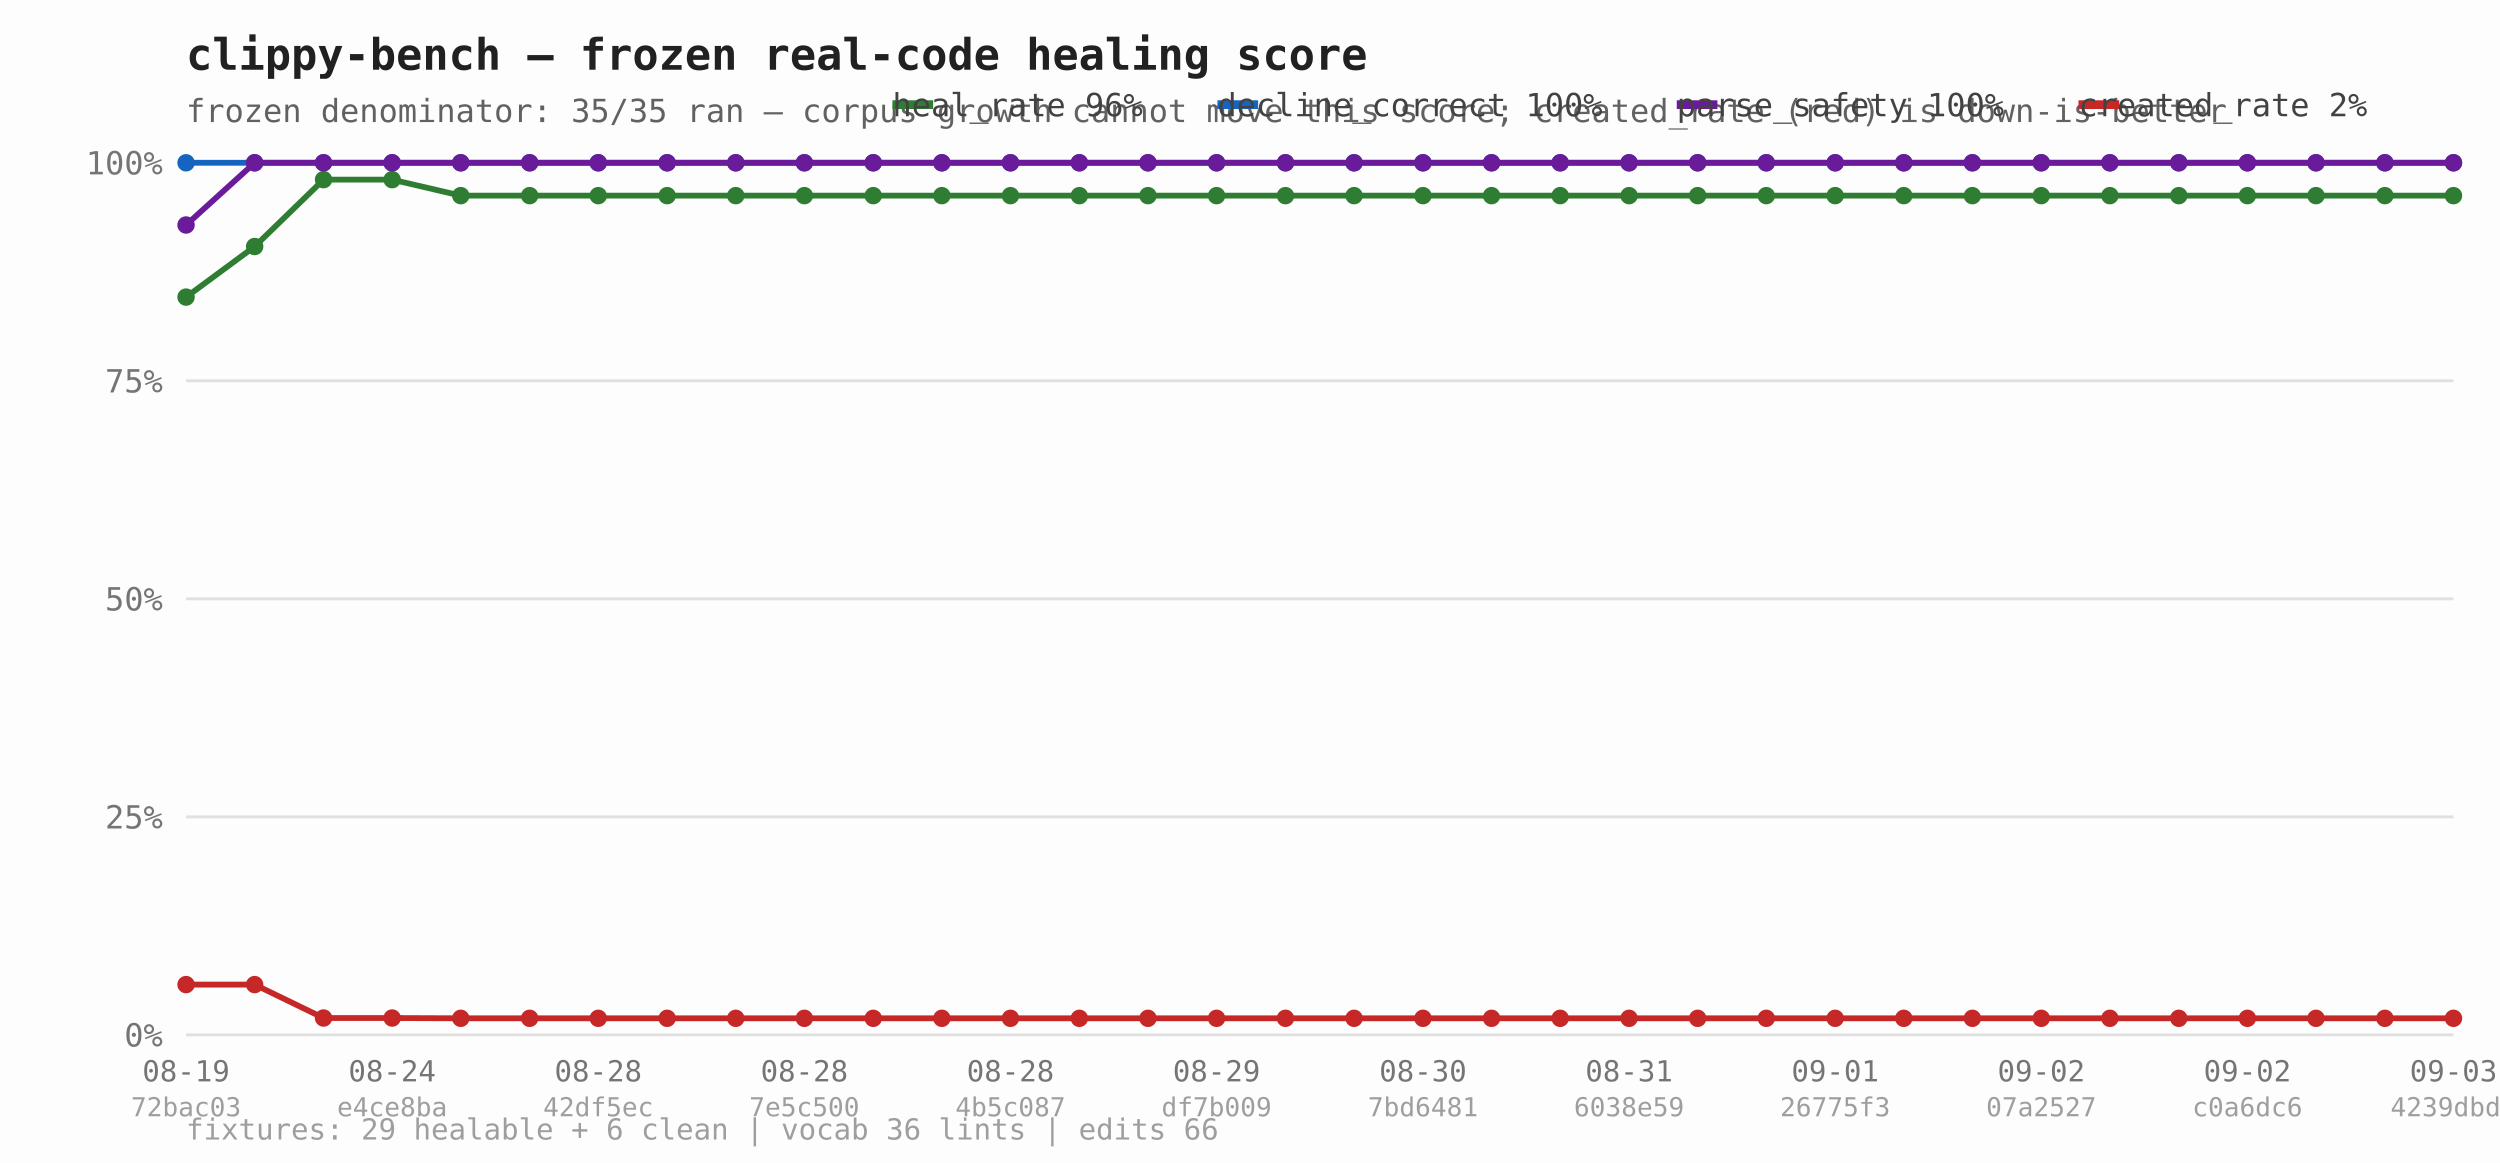
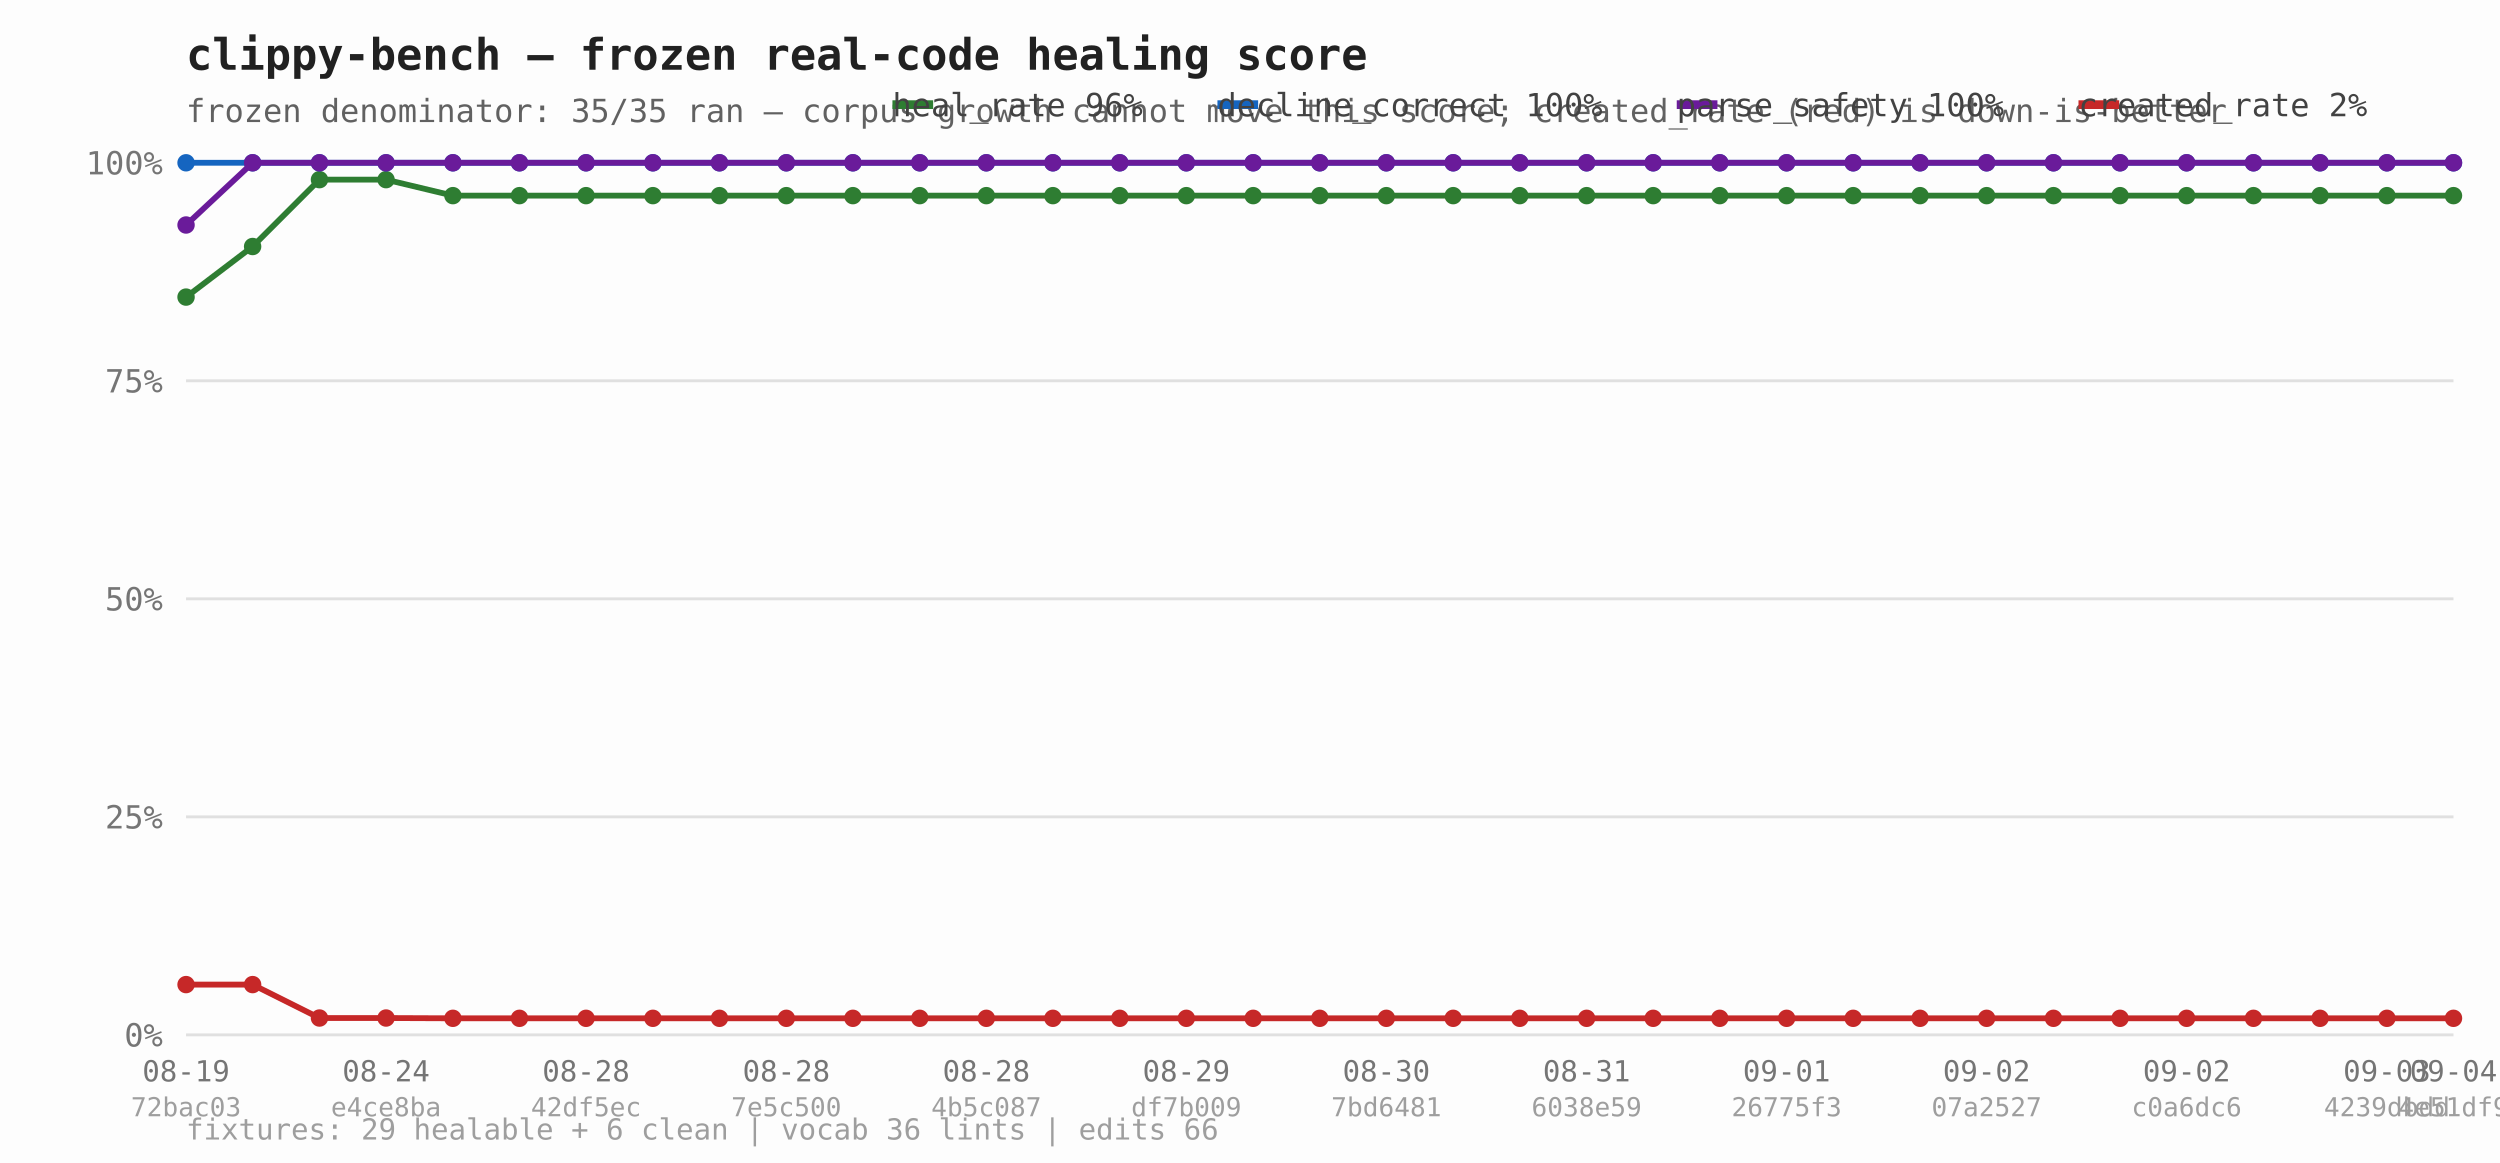
<svg xmlns="http://www.w3.org/2000/svg" width="860" height="400" viewBox="0 0 860 400" font-family="ui-monospace,Menlo,monospace">
  <rect width="100%" height="100%" fill="#fdfdfd" />
  <text x="64" y="24" font-size="15" font-weight="bold" fill="#212121">clippy-bench — frozen real-code healing score</text>
  <text x="64" y="42" font-size="11" fill="#616161">frozen denominator: 35/35 ran — corpus growth cannot move this score; created_rate (red) is down-is-better</text>
  <line x1="64" y1="356.0" x2="844" y2="356.0" stroke="#e0e0e0" stroke-width="1" />
  <text x="56" y="360.0" font-size="11" fill="#757575" text-anchor="end">0%</text>
  <line x1="64" y1="281.0" x2="844" y2="281.0" stroke="#e0e0e0" stroke-width="1" />
  <text x="56" y="285.0" font-size="11" fill="#757575" text-anchor="end">25%</text>
  <line x1="64" y1="206.0" x2="844" y2="206.0" stroke="#e0e0e0" stroke-width="1" />
  <text x="56" y="210.0" font-size="11" fill="#757575" text-anchor="end">50%</text>
  <line x1="64" y1="131.0" x2="844" y2="131.0" stroke="#e0e0e0" stroke-width="1" />
  <text x="56" y="135.0" font-size="11" fill="#757575" text-anchor="end">75%</text>
  <line x1="64" y1="56.0" x2="844" y2="56.0" stroke="#e0e0e0" stroke-width="1" />
  <text x="56" y="60.0" font-size="11" fill="#757575" text-anchor="end">100%</text>
  <line x1="715.0" y1="36" x2="729.0" y2="36" stroke="#c62828" stroke-width="3" />
  <text x="715.0" y="40" font-size="11" fill="#424242">created_rate 2%</text>
  <line x1="576.8" y1="36" x2="590.8" y2="36" stroke="#6a1b9a" stroke-width="3" />
  <text x="576.8" y="40" font-size="11" fill="#424242">parse_safety 100%</text>
  <line x1="418.8" y1="36" x2="432.8" y2="36" stroke="#1565c0" stroke-width="3" />
  <text x="418.8" y="40" font-size="11" fill="#424242">decline_correct 100%</text>
  <line x1="307.0" y1="36" x2="321.0" y2="36" stroke="#2e7d32" stroke-width="3" />
  <text x="307.0" y="40" font-size="11" fill="#424242">heal_rate 96%</text>
-   <path d="M 64.0 102.2 L 87.6 84.8 L 111.3 61.8 L 134.9 61.8 L 158.5 67.3 L 182.2 67.3 L 205.8 67.3 L 229.5 67.3 L 253.1 67.3 L 276.7 67.3 L 300.4 67.3 L 324.0 67.3 L 347.6 67.3 L 371.3 67.3 L 394.9 67.3 L 418.5 67.3 L 442.2 67.3 L 465.8 67.3 L 489.5 67.3 L 513.1 67.3 L 536.7 67.3 L 560.4 67.3 L 584.0 67.3 L 607.6 67.3 L 631.3 67.3 L 654.9 67.3 L 678.5 67.3 L 702.2 67.3 L 725.8 67.3 L 749.5 67.3 L 773.1 67.3 L 796.7 67.3 L 820.4 67.3 L 844.0 67.3" fill="none" stroke="#2e7d32" stroke-width="2" stroke-linejoin="round" stroke-linecap="round" />
+   <path d="M 64.0 102.2 L 86.9 84.8 L 109.9 61.8 L 132.8 61.8 L 155.8 67.3 L 178.7 67.3 L 201.6 67.3 L 224.6 67.3 L 247.5 67.3 L 270.5 67.3 L 293.4 67.3 L 316.4 67.3 L 339.3 67.3 L 362.2 67.3 L 385.2 67.3 L 408.1 67.3 L 431.1 67.3 L 454.0 67.3 L 476.9 67.3 L 499.9 67.3 L 522.8 67.3 L 545.8 67.3 L 568.7 67.3 L 591.6 67.3 L 614.6 67.3 L 637.5 67.3 L 660.5 67.3 L 683.4 67.3 L 706.4 67.3 L 729.3 67.3 L 752.2 67.3 L 775.2 67.3 L 798.1 67.3 L 821.1 67.3 L 844.0 67.3" fill="none" stroke="#2e7d32" stroke-width="2" stroke-linejoin="round" stroke-linecap="round" />
  <circle cx="64.0" cy="102.2" r="3" fill="#2e7d32" />
-   <circle cx="87.6" cy="84.8" r="3" fill="#2e7d32" />
-   <circle cx="111.3" cy="61.8" r="3" fill="#2e7d32" />
-   <circle cx="134.9" cy="61.8" r="3" fill="#2e7d32" />
-   <circle cx="158.5" cy="67.3" r="3" fill="#2e7d32" />
-   <circle cx="182.2" cy="67.3" r="3" fill="#2e7d32" />
-   <circle cx="205.8" cy="67.3" r="3" fill="#2e7d32" />
-   <circle cx="229.5" cy="67.3" r="3" fill="#2e7d32" />
-   <circle cx="253.1" cy="67.3" r="3" fill="#2e7d32" />
-   <circle cx="276.7" cy="67.3" r="3" fill="#2e7d32" />
-   <circle cx="300.4" cy="67.3" r="3" fill="#2e7d32" />
-   <circle cx="324.0" cy="67.3" r="3" fill="#2e7d32" />
-   <circle cx="347.6" cy="67.3" r="3" fill="#2e7d32" />
-   <circle cx="371.3" cy="67.3" r="3" fill="#2e7d32" />
-   <circle cx="394.9" cy="67.3" r="3" fill="#2e7d32" />
-   <circle cx="418.5" cy="67.3" r="3" fill="#2e7d32" />
-   <circle cx="442.2" cy="67.3" r="3" fill="#2e7d32" />
-   <circle cx="465.8" cy="67.3" r="3" fill="#2e7d32" />
-   <circle cx="489.5" cy="67.3" r="3" fill="#2e7d32" />
-   <circle cx="513.1" cy="67.3" r="3" fill="#2e7d32" />
-   <circle cx="536.7" cy="67.3" r="3" fill="#2e7d32" />
-   <circle cx="560.4" cy="67.3" r="3" fill="#2e7d32" />
-   <circle cx="584.0" cy="67.3" r="3" fill="#2e7d32" />
-   <circle cx="607.6" cy="67.3" r="3" fill="#2e7d32" />
-   <circle cx="631.3" cy="67.3" r="3" fill="#2e7d32" />
-   <circle cx="654.9" cy="67.3" r="3" fill="#2e7d32" />
-   <circle cx="678.5" cy="67.3" r="3" fill="#2e7d32" />
-   <circle cx="702.2" cy="67.3" r="3" fill="#2e7d32" />
-   <circle cx="725.8" cy="67.3" r="3" fill="#2e7d32" />
-   <circle cx="749.5" cy="67.3" r="3" fill="#2e7d32" />
-   <circle cx="773.1" cy="67.3" r="3" fill="#2e7d32" />
-   <circle cx="796.7" cy="67.3" r="3" fill="#2e7d32" />
-   <circle cx="820.4" cy="67.3" r="3" fill="#2e7d32" />
+   <circle cx="86.9" cy="84.8" r="3" fill="#2e7d32" />
+   <circle cx="109.9" cy="61.8" r="3" fill="#2e7d32" />
+   <circle cx="132.8" cy="61.8" r="3" fill="#2e7d32" />
+   <circle cx="155.8" cy="67.3" r="3" fill="#2e7d32" />
+   <circle cx="178.7" cy="67.3" r="3" fill="#2e7d32" />
+   <circle cx="201.6" cy="67.3" r="3" fill="#2e7d32" />
+   <circle cx="224.6" cy="67.3" r="3" fill="#2e7d32" />
+   <circle cx="247.5" cy="67.3" r="3" fill="#2e7d32" />
+   <circle cx="270.5" cy="67.3" r="3" fill="#2e7d32" />
+   <circle cx="293.4" cy="67.3" r="3" fill="#2e7d32" />
+   <circle cx="316.4" cy="67.3" r="3" fill="#2e7d32" />
+   <circle cx="339.3" cy="67.3" r="3" fill="#2e7d32" />
+   <circle cx="362.2" cy="67.3" r="3" fill="#2e7d32" />
+   <circle cx="385.2" cy="67.3" r="3" fill="#2e7d32" />
+   <circle cx="408.1" cy="67.3" r="3" fill="#2e7d32" />
+   <circle cx="431.1" cy="67.3" r="3" fill="#2e7d32" />
+   <circle cx="454.0" cy="67.3" r="3" fill="#2e7d32" />
+   <circle cx="476.9" cy="67.3" r="3" fill="#2e7d32" />
+   <circle cx="499.9" cy="67.3" r="3" fill="#2e7d32" />
+   <circle cx="522.8" cy="67.3" r="3" fill="#2e7d32" />
+   <circle cx="545.8" cy="67.3" r="3" fill="#2e7d32" />
+   <circle cx="568.7" cy="67.3" r="3" fill="#2e7d32" />
+   <circle cx="591.6" cy="67.3" r="3" fill="#2e7d32" />
+   <circle cx="614.6" cy="67.3" r="3" fill="#2e7d32" />
+   <circle cx="637.5" cy="67.3" r="3" fill="#2e7d32" />
+   <circle cx="660.5" cy="67.3" r="3" fill="#2e7d32" />
+   <circle cx="683.4" cy="67.3" r="3" fill="#2e7d32" />
+   <circle cx="706.4" cy="67.3" r="3" fill="#2e7d32" />
+   <circle cx="729.3" cy="67.3" r="3" fill="#2e7d32" />
+   <circle cx="752.2" cy="67.3" r="3" fill="#2e7d32" />
+   <circle cx="775.2" cy="67.3" r="3" fill="#2e7d32" />
+   <circle cx="798.1" cy="67.3" r="3" fill="#2e7d32" />
+   <circle cx="821.1" cy="67.3" r="3" fill="#2e7d32" />
  <circle cx="844.0" cy="67.3" r="3" fill="#2e7d32" />
-   <path d="M 64.0 56.0 L 87.6 56.0 L 111.3 56.0 L 134.9 56.0 L 158.5 56.0 L 182.2 56.0 L 205.8 56.0 L 229.5 56.0 L 253.1 56.0 L 276.7 56.0 L 300.4 56.0 L 324.0 56.0 L 347.6 56.0 L 371.3 56.0 L 394.9 56.0 L 418.5 56.0 L 442.2 56.0 L 465.8 56.0 L 489.5 56.0 L 513.1 56.0 L 536.7 56.0 L 560.4 56.0 L 584.0 56.0 L 607.6 56.0 L 631.3 56.0 L 654.9 56.0 L 678.5 56.0 L 702.2 56.0 L 725.8 56.0 L 749.5 56.0 L 773.1 56.0 L 796.7 56.0 L 820.4 56.0 L 844.0 56.0" fill="none" stroke="#1565c0" stroke-width="2" stroke-linejoin="round" stroke-linecap="round" />
+   <path d="M 64.0 56.0 L 86.9 56.0 L 109.9 56.0 L 132.8 56.0 L 155.8 56.0 L 178.7 56.0 L 201.6 56.0 L 224.6 56.0 L 247.5 56.0 L 270.5 56.0 L 293.4 56.0 L 316.4 56.0 L 339.3 56.0 L 362.2 56.0 L 385.2 56.0 L 408.1 56.0 L 431.1 56.0 L 454.0 56.0 L 476.9 56.0 L 499.9 56.0 L 522.8 56.0 L 545.8 56.0 L 568.7 56.0 L 591.6 56.0 L 614.6 56.0 L 637.5 56.0 L 660.5 56.0 L 683.4 56.0 L 706.4 56.0 L 729.3 56.0 L 752.2 56.0 L 775.2 56.0 L 798.1 56.0 L 821.1 56.0 L 844.0 56.0" fill="none" stroke="#1565c0" stroke-width="2" stroke-linejoin="round" stroke-linecap="round" />
  <circle cx="64.0" cy="56.0" r="3" fill="#1565c0" />
-   <circle cx="87.6" cy="56.0" r="3" fill="#1565c0" />
-   <circle cx="111.3" cy="56.0" r="3" fill="#1565c0" />
-   <circle cx="134.9" cy="56.0" r="3" fill="#1565c0" />
-   <circle cx="158.5" cy="56.0" r="3" fill="#1565c0" />
-   <circle cx="182.2" cy="56.0" r="3" fill="#1565c0" />
-   <circle cx="205.8" cy="56.0" r="3" fill="#1565c0" />
-   <circle cx="229.5" cy="56.0" r="3" fill="#1565c0" />
-   <circle cx="253.1" cy="56.0" r="3" fill="#1565c0" />
-   <circle cx="276.7" cy="56.0" r="3" fill="#1565c0" />
-   <circle cx="300.4" cy="56.0" r="3" fill="#1565c0" />
-   <circle cx="324.0" cy="56.0" r="3" fill="#1565c0" />
-   <circle cx="347.6" cy="56.0" r="3" fill="#1565c0" />
-   <circle cx="371.3" cy="56.0" r="3" fill="#1565c0" />
-   <circle cx="394.9" cy="56.0" r="3" fill="#1565c0" />
-   <circle cx="418.5" cy="56.0" r="3" fill="#1565c0" />
-   <circle cx="442.2" cy="56.0" r="3" fill="#1565c0" />
-   <circle cx="465.8" cy="56.0" r="3" fill="#1565c0" />
-   <circle cx="489.5" cy="56.0" r="3" fill="#1565c0" />
-   <circle cx="513.1" cy="56.0" r="3" fill="#1565c0" />
-   <circle cx="536.7" cy="56.0" r="3" fill="#1565c0" />
-   <circle cx="560.4" cy="56.0" r="3" fill="#1565c0" />
-   <circle cx="584.0" cy="56.0" r="3" fill="#1565c0" />
-   <circle cx="607.6" cy="56.0" r="3" fill="#1565c0" />
-   <circle cx="631.3" cy="56.0" r="3" fill="#1565c0" />
-   <circle cx="654.9" cy="56.0" r="3" fill="#1565c0" />
-   <circle cx="678.5" cy="56.0" r="3" fill="#1565c0" />
-   <circle cx="702.2" cy="56.0" r="3" fill="#1565c0" />
-   <circle cx="725.8" cy="56.0" r="3" fill="#1565c0" />
-   <circle cx="749.5" cy="56.0" r="3" fill="#1565c0" />
-   <circle cx="773.1" cy="56.0" r="3" fill="#1565c0" />
-   <circle cx="796.7" cy="56.0" r="3" fill="#1565c0" />
-   <circle cx="820.4" cy="56.0" r="3" fill="#1565c0" />
+   <circle cx="86.9" cy="56.0" r="3" fill="#1565c0" />
+   <circle cx="109.9" cy="56.0" r="3" fill="#1565c0" />
+   <circle cx="132.8" cy="56.0" r="3" fill="#1565c0" />
+   <circle cx="155.8" cy="56.0" r="3" fill="#1565c0" />
+   <circle cx="178.7" cy="56.0" r="3" fill="#1565c0" />
+   <circle cx="201.6" cy="56.0" r="3" fill="#1565c0" />
+   <circle cx="224.6" cy="56.0" r="3" fill="#1565c0" />
+   <circle cx="247.5" cy="56.0" r="3" fill="#1565c0" />
+   <circle cx="270.5" cy="56.0" r="3" fill="#1565c0" />
+   <circle cx="293.4" cy="56.0" r="3" fill="#1565c0" />
+   <circle cx="316.4" cy="56.0" r="3" fill="#1565c0" />
+   <circle cx="339.3" cy="56.0" r="3" fill="#1565c0" />
+   <circle cx="362.2" cy="56.0" r="3" fill="#1565c0" />
+   <circle cx="385.2" cy="56.0" r="3" fill="#1565c0" />
+   <circle cx="408.1" cy="56.0" r="3" fill="#1565c0" />
+   <circle cx="431.1" cy="56.0" r="3" fill="#1565c0" />
+   <circle cx="454.0" cy="56.0" r="3" fill="#1565c0" />
+   <circle cx="476.9" cy="56.0" r="3" fill="#1565c0" />
+   <circle cx="499.9" cy="56.0" r="3" fill="#1565c0" />
+   <circle cx="522.8" cy="56.0" r="3" fill="#1565c0" />
+   <circle cx="545.8" cy="56.0" r="3" fill="#1565c0" />
+   <circle cx="568.7" cy="56.0" r="3" fill="#1565c0" />
+   <circle cx="591.6" cy="56.0" r="3" fill="#1565c0" />
+   <circle cx="614.6" cy="56.0" r="3" fill="#1565c0" />
+   <circle cx="637.5" cy="56.0" r="3" fill="#1565c0" />
+   <circle cx="660.5" cy="56.0" r="3" fill="#1565c0" />
+   <circle cx="683.4" cy="56.0" r="3" fill="#1565c0" />
+   <circle cx="706.4" cy="56.0" r="3" fill="#1565c0" />
+   <circle cx="729.3" cy="56.0" r="3" fill="#1565c0" />
+   <circle cx="752.2" cy="56.0" r="3" fill="#1565c0" />
+   <circle cx="775.2" cy="56.0" r="3" fill="#1565c0" />
+   <circle cx="798.1" cy="56.0" r="3" fill="#1565c0" />
+   <circle cx="821.1" cy="56.0" r="3" fill="#1565c0" />
  <circle cx="844.0" cy="56.0" r="3" fill="#1565c0" />
-   <path d="M 64.0 77.4 L 87.6 56.0 L 111.3 56.0 L 134.9 56.0 L 158.5 56.0 L 182.2 56.0 L 205.8 56.0 L 229.5 56.0 L 253.1 56.0 L 276.7 56.0 L 300.4 56.0 L 324.0 56.0 L 347.6 56.0 L 371.3 56.0 L 394.9 56.0 L 418.5 56.0 L 442.2 56.0 L 465.8 56.0 L 489.5 56.0 L 513.1 56.0 L 536.7 56.0 L 560.4 56.0 L 584.0 56.0 L 607.6 56.0 L 631.3 56.0 L 654.9 56.0 L 678.5 56.0 L 702.2 56.0 L 725.8 56.0 L 749.5 56.0 L 773.1 56.0 L 796.7 56.0 L 820.4 56.0 L 844.0 56.0" fill="none" stroke="#6a1b9a" stroke-width="2" stroke-linejoin="round" stroke-linecap="round" />
+   <path d="M 64.0 77.4 L 86.9 56.0 L 109.9 56.0 L 132.8 56.0 L 155.8 56.0 L 178.7 56.0 L 201.6 56.0 L 224.6 56.0 L 247.5 56.0 L 270.5 56.0 L 293.4 56.0 L 316.4 56.0 L 339.3 56.0 L 362.2 56.0 L 385.2 56.0 L 408.1 56.0 L 431.1 56.0 L 454.0 56.0 L 476.9 56.0 L 499.9 56.0 L 522.8 56.0 L 545.8 56.0 L 568.7 56.0 L 591.6 56.0 L 614.6 56.0 L 637.5 56.0 L 660.5 56.0 L 683.4 56.0 L 706.4 56.0 L 729.3 56.0 L 752.2 56.0 L 775.2 56.0 L 798.1 56.0 L 821.1 56.0 L 844.0 56.0" fill="none" stroke="#6a1b9a" stroke-width="2" stroke-linejoin="round" stroke-linecap="round" />
  <circle cx="64.0" cy="77.4" r="3" fill="#6a1b9a" />
-   <circle cx="87.6" cy="56.0" r="3" fill="#6a1b9a" />
-   <circle cx="111.3" cy="56.0" r="3" fill="#6a1b9a" />
-   <circle cx="134.9" cy="56.0" r="3" fill="#6a1b9a" />
-   <circle cx="158.5" cy="56.0" r="3" fill="#6a1b9a" />
-   <circle cx="182.2" cy="56.0" r="3" fill="#6a1b9a" />
-   <circle cx="205.8" cy="56.0" r="3" fill="#6a1b9a" />
-   <circle cx="229.5" cy="56.0" r="3" fill="#6a1b9a" />
-   <circle cx="253.1" cy="56.0" r="3" fill="#6a1b9a" />
-   <circle cx="276.7" cy="56.0" r="3" fill="#6a1b9a" />
-   <circle cx="300.4" cy="56.0" r="3" fill="#6a1b9a" />
-   <circle cx="324.0" cy="56.0" r="3" fill="#6a1b9a" />
-   <circle cx="347.6" cy="56.0" r="3" fill="#6a1b9a" />
-   <circle cx="371.3" cy="56.0" r="3" fill="#6a1b9a" />
-   <circle cx="394.9" cy="56.0" r="3" fill="#6a1b9a" />
-   <circle cx="418.5" cy="56.0" r="3" fill="#6a1b9a" />
-   <circle cx="442.2" cy="56.0" r="3" fill="#6a1b9a" />
-   <circle cx="465.8" cy="56.0" r="3" fill="#6a1b9a" />
-   <circle cx="489.5" cy="56.0" r="3" fill="#6a1b9a" />
-   <circle cx="513.1" cy="56.0" r="3" fill="#6a1b9a" />
-   <circle cx="536.7" cy="56.0" r="3" fill="#6a1b9a" />
-   <circle cx="560.4" cy="56.0" r="3" fill="#6a1b9a" />
-   <circle cx="584.0" cy="56.0" r="3" fill="#6a1b9a" />
-   <circle cx="607.6" cy="56.0" r="3" fill="#6a1b9a" />
-   <circle cx="631.3" cy="56.0" r="3" fill="#6a1b9a" />
-   <circle cx="654.9" cy="56.0" r="3" fill="#6a1b9a" />
-   <circle cx="678.5" cy="56.0" r="3" fill="#6a1b9a" />
-   <circle cx="702.2" cy="56.0" r="3" fill="#6a1b9a" />
-   <circle cx="725.8" cy="56.0" r="3" fill="#6a1b9a" />
-   <circle cx="749.5" cy="56.0" r="3" fill="#6a1b9a" />
-   <circle cx="773.1" cy="56.0" r="3" fill="#6a1b9a" />
-   <circle cx="796.7" cy="56.0" r="3" fill="#6a1b9a" />
-   <circle cx="820.4" cy="56.0" r="3" fill="#6a1b9a" />
+   <circle cx="86.9" cy="56.0" r="3" fill="#6a1b9a" />
+   <circle cx="109.9" cy="56.0" r="3" fill="#6a1b9a" />
+   <circle cx="132.8" cy="56.0" r="3" fill="#6a1b9a" />
+   <circle cx="155.8" cy="56.0" r="3" fill="#6a1b9a" />
+   <circle cx="178.7" cy="56.0" r="3" fill="#6a1b9a" />
+   <circle cx="201.6" cy="56.0" r="3" fill="#6a1b9a" />
+   <circle cx="224.6" cy="56.0" r="3" fill="#6a1b9a" />
+   <circle cx="247.5" cy="56.0" r="3" fill="#6a1b9a" />
+   <circle cx="270.5" cy="56.0" r="3" fill="#6a1b9a" />
+   <circle cx="293.4" cy="56.0" r="3" fill="#6a1b9a" />
+   <circle cx="316.4" cy="56.0" r="3" fill="#6a1b9a" />
+   <circle cx="339.3" cy="56.0" r="3" fill="#6a1b9a" />
+   <circle cx="362.2" cy="56.0" r="3" fill="#6a1b9a" />
+   <circle cx="385.2" cy="56.0" r="3" fill="#6a1b9a" />
+   <circle cx="408.1" cy="56.0" r="3" fill="#6a1b9a" />
+   <circle cx="431.1" cy="56.0" r="3" fill="#6a1b9a" />
+   <circle cx="454.0" cy="56.0" r="3" fill="#6a1b9a" />
+   <circle cx="476.9" cy="56.0" r="3" fill="#6a1b9a" />
+   <circle cx="499.9" cy="56.0" r="3" fill="#6a1b9a" />
+   <circle cx="522.8" cy="56.0" r="3" fill="#6a1b9a" />
+   <circle cx="545.8" cy="56.0" r="3" fill="#6a1b9a" />
+   <circle cx="568.7" cy="56.0" r="3" fill="#6a1b9a" />
+   <circle cx="591.6" cy="56.0" r="3" fill="#6a1b9a" />
+   <circle cx="614.6" cy="56.0" r="3" fill="#6a1b9a" />
+   <circle cx="637.5" cy="56.0" r="3" fill="#6a1b9a" />
+   <circle cx="660.5" cy="56.0" r="3" fill="#6a1b9a" />
+   <circle cx="683.4" cy="56.0" r="3" fill="#6a1b9a" />
+   <circle cx="706.4" cy="56.0" r="3" fill="#6a1b9a" />
+   <circle cx="729.3" cy="56.0" r="3" fill="#6a1b9a" />
+   <circle cx="752.2" cy="56.0" r="3" fill="#6a1b9a" />
+   <circle cx="775.2" cy="56.0" r="3" fill="#6a1b9a" />
+   <circle cx="798.1" cy="56.0" r="3" fill="#6a1b9a" />
+   <circle cx="821.1" cy="56.0" r="3" fill="#6a1b9a" />
  <circle cx="844.0" cy="56.0" r="3" fill="#6a1b9a" />
-   <path d="M 64.0 338.7 L 87.6 338.7 L 111.3 350.2 L 134.9 350.2 L 158.5 350.3 L 182.2 350.3 L 205.8 350.3 L 229.5 350.3 L 253.1 350.3 L 276.7 350.3 L 300.4 350.3 L 324.0 350.3 L 347.6 350.3 L 371.3 350.3 L 394.9 350.3 L 418.5 350.3 L 442.2 350.3 L 465.8 350.3 L 489.5 350.3 L 513.1 350.3 L 536.7 350.3 L 560.4 350.3 L 584.0 350.3 L 607.6 350.3 L 631.3 350.3 L 654.9 350.3 L 678.5 350.3 L 702.2 350.3 L 725.8 350.3 L 749.5 350.3 L 773.1 350.3 L 796.7 350.3 L 820.4 350.3 L 844.0 350.3" fill="none" stroke="#c62828" stroke-width="2" stroke-linejoin="round" stroke-linecap="round" />
+   <path d="M 64.0 338.7 L 86.9 338.7 L 109.9 350.2 L 132.8 350.2 L 155.8 350.3 L 178.7 350.3 L 201.6 350.3 L 224.6 350.3 L 247.5 350.3 L 270.5 350.3 L 293.4 350.3 L 316.4 350.3 L 339.3 350.3 L 362.2 350.3 L 385.2 350.3 L 408.1 350.3 L 431.1 350.3 L 454.0 350.3 L 476.9 350.3 L 499.9 350.3 L 522.8 350.3 L 545.8 350.3 L 568.7 350.3 L 591.6 350.3 L 614.6 350.3 L 637.5 350.3 L 660.5 350.3 L 683.4 350.3 L 706.4 350.3 L 729.3 350.3 L 752.2 350.3 L 775.2 350.3 L 798.1 350.3 L 821.1 350.3 L 844.0 350.3" fill="none" stroke="#c62828" stroke-width="2" stroke-linejoin="round" stroke-linecap="round" />
  <circle cx="64.0" cy="338.7" r="3" fill="#c62828" />
-   <circle cx="87.6" cy="338.7" r="3" fill="#c62828" />
-   <circle cx="111.3" cy="350.2" r="3" fill="#c62828" />
-   <circle cx="134.9" cy="350.2" r="3" fill="#c62828" />
-   <circle cx="158.5" cy="350.3" r="3" fill="#c62828" />
-   <circle cx="182.2" cy="350.3" r="3" fill="#c62828" />
-   <circle cx="205.8" cy="350.3" r="3" fill="#c62828" />
-   <circle cx="229.5" cy="350.3" r="3" fill="#c62828" />
-   <circle cx="253.1" cy="350.3" r="3" fill="#c62828" />
-   <circle cx="276.7" cy="350.3" r="3" fill="#c62828" />
-   <circle cx="300.4" cy="350.3" r="3" fill="#c62828" />
-   <circle cx="324.0" cy="350.3" r="3" fill="#c62828" />
-   <circle cx="347.6" cy="350.3" r="3" fill="#c62828" />
-   <circle cx="371.3" cy="350.3" r="3" fill="#c62828" />
-   <circle cx="394.9" cy="350.3" r="3" fill="#c62828" />
-   <circle cx="418.5" cy="350.3" r="3" fill="#c62828" />
-   <circle cx="442.2" cy="350.3" r="3" fill="#c62828" />
-   <circle cx="465.8" cy="350.3" r="3" fill="#c62828" />
-   <circle cx="489.5" cy="350.3" r="3" fill="#c62828" />
-   <circle cx="513.1" cy="350.3" r="3" fill="#c62828" />
-   <circle cx="536.7" cy="350.3" r="3" fill="#c62828" />
-   <circle cx="560.4" cy="350.3" r="3" fill="#c62828" />
-   <circle cx="584.0" cy="350.3" r="3" fill="#c62828" />
-   <circle cx="607.6" cy="350.3" r="3" fill="#c62828" />
-   <circle cx="631.3" cy="350.3" r="3" fill="#c62828" />
-   <circle cx="654.9" cy="350.3" r="3" fill="#c62828" />
-   <circle cx="678.5" cy="350.3" r="3" fill="#c62828" />
-   <circle cx="702.2" cy="350.3" r="3" fill="#c62828" />
-   <circle cx="725.8" cy="350.3" r="3" fill="#c62828" />
-   <circle cx="749.5" cy="350.3" r="3" fill="#c62828" />
-   <circle cx="773.1" cy="350.3" r="3" fill="#c62828" />
-   <circle cx="796.7" cy="350.3" r="3" fill="#c62828" />
-   <circle cx="820.4" cy="350.3" r="3" fill="#c62828" />
+   <circle cx="86.9" cy="338.7" r="3" fill="#c62828" />
+   <circle cx="109.9" cy="350.2" r="3" fill="#c62828" />
+   <circle cx="132.8" cy="350.2" r="3" fill="#c62828" />
+   <circle cx="155.8" cy="350.3" r="3" fill="#c62828" />
+   <circle cx="178.7" cy="350.3" r="3" fill="#c62828" />
+   <circle cx="201.6" cy="350.3" r="3" fill="#c62828" />
+   <circle cx="224.6" cy="350.3" r="3" fill="#c62828" />
+   <circle cx="247.5" cy="350.3" r="3" fill="#c62828" />
+   <circle cx="270.5" cy="350.3" r="3" fill="#c62828" />
+   <circle cx="293.4" cy="350.3" r="3" fill="#c62828" />
+   <circle cx="316.4" cy="350.3" r="3" fill="#c62828" />
+   <circle cx="339.3" cy="350.3" r="3" fill="#c62828" />
+   <circle cx="362.2" cy="350.3" r="3" fill="#c62828" />
+   <circle cx="385.2" cy="350.3" r="3" fill="#c62828" />
+   <circle cx="408.1" cy="350.3" r="3" fill="#c62828" />
+   <circle cx="431.1" cy="350.3" r="3" fill="#c62828" />
+   <circle cx="454.0" cy="350.3" r="3" fill="#c62828" />
+   <circle cx="476.9" cy="350.3" r="3" fill="#c62828" />
+   <circle cx="499.9" cy="350.3" r="3" fill="#c62828" />
+   <circle cx="522.8" cy="350.3" r="3" fill="#c62828" />
+   <circle cx="545.8" cy="350.3" r="3" fill="#c62828" />
+   <circle cx="568.7" cy="350.3" r="3" fill="#c62828" />
+   <circle cx="591.6" cy="350.3" r="3" fill="#c62828" />
+   <circle cx="614.6" cy="350.3" r="3" fill="#c62828" />
+   <circle cx="637.5" cy="350.3" r="3" fill="#c62828" />
+   <circle cx="660.5" cy="350.3" r="3" fill="#c62828" />
+   <circle cx="683.4" cy="350.3" r="3" fill="#c62828" />
+   <circle cx="706.4" cy="350.3" r="3" fill="#c62828" />
+   <circle cx="729.3" cy="350.3" r="3" fill="#c62828" />
+   <circle cx="752.2" cy="350.3" r="3" fill="#c62828" />
+   <circle cx="775.2" cy="350.3" r="3" fill="#c62828" />
+   <circle cx="798.1" cy="350.3" r="3" fill="#c62828" />
+   <circle cx="821.1" cy="350.3" r="3" fill="#c62828" />
  <circle cx="844.0" cy="350.3" r="3" fill="#c62828" />
  <text x="64.0" y="372.0" font-size="10" fill="#757575" text-anchor="middle">08-19</text>
  <text x="64.0" y="384.0" font-size="9" fill="#9e9e9e" text-anchor="middle">72bac03</text>
-   <text x="134.9" y="372.0" font-size="10" fill="#757575" text-anchor="middle">08-24</text>
-   <text x="134.9" y="384.0" font-size="9" fill="#9e9e9e" text-anchor="middle">e4ce8ba</text>
-   <text x="205.8" y="372.0" font-size="10" fill="#757575" text-anchor="middle">08-28</text>
-   <text x="205.8" y="384.0" font-size="9" fill="#9e9e9e" text-anchor="middle">42df5ec</text>
-   <text x="276.7" y="372.0" font-size="10" fill="#757575" text-anchor="middle">08-28</text>
-   <text x="276.7" y="384.0" font-size="9" fill="#9e9e9e" text-anchor="middle">7e5c500</text>
-   <text x="347.6" y="372.0" font-size="10" fill="#757575" text-anchor="middle">08-28</text>
-   <text x="347.6" y="384.0" font-size="9" fill="#9e9e9e" text-anchor="middle">4b5c087</text>
-   <text x="418.5" y="372.0" font-size="10" fill="#757575" text-anchor="middle">08-29</text>
-   <text x="418.5" y="384.0" font-size="9" fill="#9e9e9e" text-anchor="middle">df7b009</text>
-   <text x="489.5" y="372.0" font-size="10" fill="#757575" text-anchor="middle">08-30</text>
-   <text x="489.5" y="384.0" font-size="9" fill="#9e9e9e" text-anchor="middle">7bd6481</text>
-   <text x="560.4" y="372.0" font-size="10" fill="#757575" text-anchor="middle">08-31</text>
-   <text x="560.4" y="384.0" font-size="9" fill="#9e9e9e" text-anchor="middle">6038e59</text>
-   <text x="631.3" y="372.0" font-size="10" fill="#757575" text-anchor="middle">09-01</text>
-   <text x="631.3" y="384.0" font-size="9" fill="#9e9e9e" text-anchor="middle">26775f3</text>
-   <text x="702.2" y="372.0" font-size="10" fill="#757575" text-anchor="middle">09-02</text>
-   <text x="702.2" y="384.0" font-size="9" fill="#9e9e9e" text-anchor="middle">07a2527</text>
-   <text x="773.1" y="372.0" font-size="10" fill="#757575" text-anchor="middle">09-02</text>
-   <text x="773.1" y="384.0" font-size="9" fill="#9e9e9e" text-anchor="middle">c0a6dc6</text>
-   <text x="844.0" y="372.0" font-size="10" fill="#757575" text-anchor="middle">09-03</text>
-   <text x="844.0" y="384.0" font-size="9" fill="#9e9e9e" text-anchor="middle">4239dbdd</text>
+   <text x="132.8" y="372.0" font-size="10" fill="#757575" text-anchor="middle">08-24</text>
+   <text x="132.8" y="384.0" font-size="9" fill="#9e9e9e" text-anchor="middle">e4ce8ba</text>
+   <text x="201.6" y="372.0" font-size="10" fill="#757575" text-anchor="middle">08-28</text>
+   <text x="201.6" y="384.0" font-size="9" fill="#9e9e9e" text-anchor="middle">42df5ec</text>
+   <text x="270.5" y="372.0" font-size="10" fill="#757575" text-anchor="middle">08-28</text>
+   <text x="270.5" y="384.0" font-size="9" fill="#9e9e9e" text-anchor="middle">7e5c500</text>
+   <text x="339.3" y="372.0" font-size="10" fill="#757575" text-anchor="middle">08-28</text>
+   <text x="339.3" y="384.0" font-size="9" fill="#9e9e9e" text-anchor="middle">4b5c087</text>
+   <text x="408.1" y="372.0" font-size="10" fill="#757575" text-anchor="middle">08-29</text>
+   <text x="408.1" y="384.0" font-size="9" fill="#9e9e9e" text-anchor="middle">df7b009</text>
+   <text x="476.9" y="372.0" font-size="10" fill="#757575" text-anchor="middle">08-30</text>
+   <text x="476.9" y="384.0" font-size="9" fill="#9e9e9e" text-anchor="middle">7bd6481</text>
+   <text x="545.8" y="372.0" font-size="10" fill="#757575" text-anchor="middle">08-31</text>
+   <text x="545.8" y="384.0" font-size="9" fill="#9e9e9e" text-anchor="middle">6038e59</text>
+   <text x="614.6" y="372.0" font-size="10" fill="#757575" text-anchor="middle">09-01</text>
+   <text x="614.6" y="384.0" font-size="9" fill="#9e9e9e" text-anchor="middle">26775f3</text>
+   <text x="683.4" y="372.0" font-size="10" fill="#757575" text-anchor="middle">09-02</text>
+   <text x="683.4" y="384.0" font-size="9" fill="#9e9e9e" text-anchor="middle">07a2527</text>
+   <text x="752.2" y="372.0" font-size="10" fill="#757575" text-anchor="middle">09-02</text>
+   <text x="752.2" y="384.0" font-size="9" fill="#9e9e9e" text-anchor="middle">c0a6dc6</text>
+   <text x="821.1" y="372.0" font-size="10" fill="#757575" text-anchor="middle">09-03</text>
+   <text x="821.1" y="384.0" font-size="9" fill="#9e9e9e" text-anchor="middle">4239dbdd</text>
+   <text x="844.0" y="372.0" font-size="10" fill="#757575" text-anchor="middle">09-04</text>
+   <text x="844.0" y="384.0" font-size="9" fill="#9e9e9e" text-anchor="middle">4e51df9</text>
  <text x="64" y="392.0" font-size="10" fill="#9e9e9e">fixtures: 29 healable + 6 clean | vocab 36 lints | edits 66</text>
</svg>
